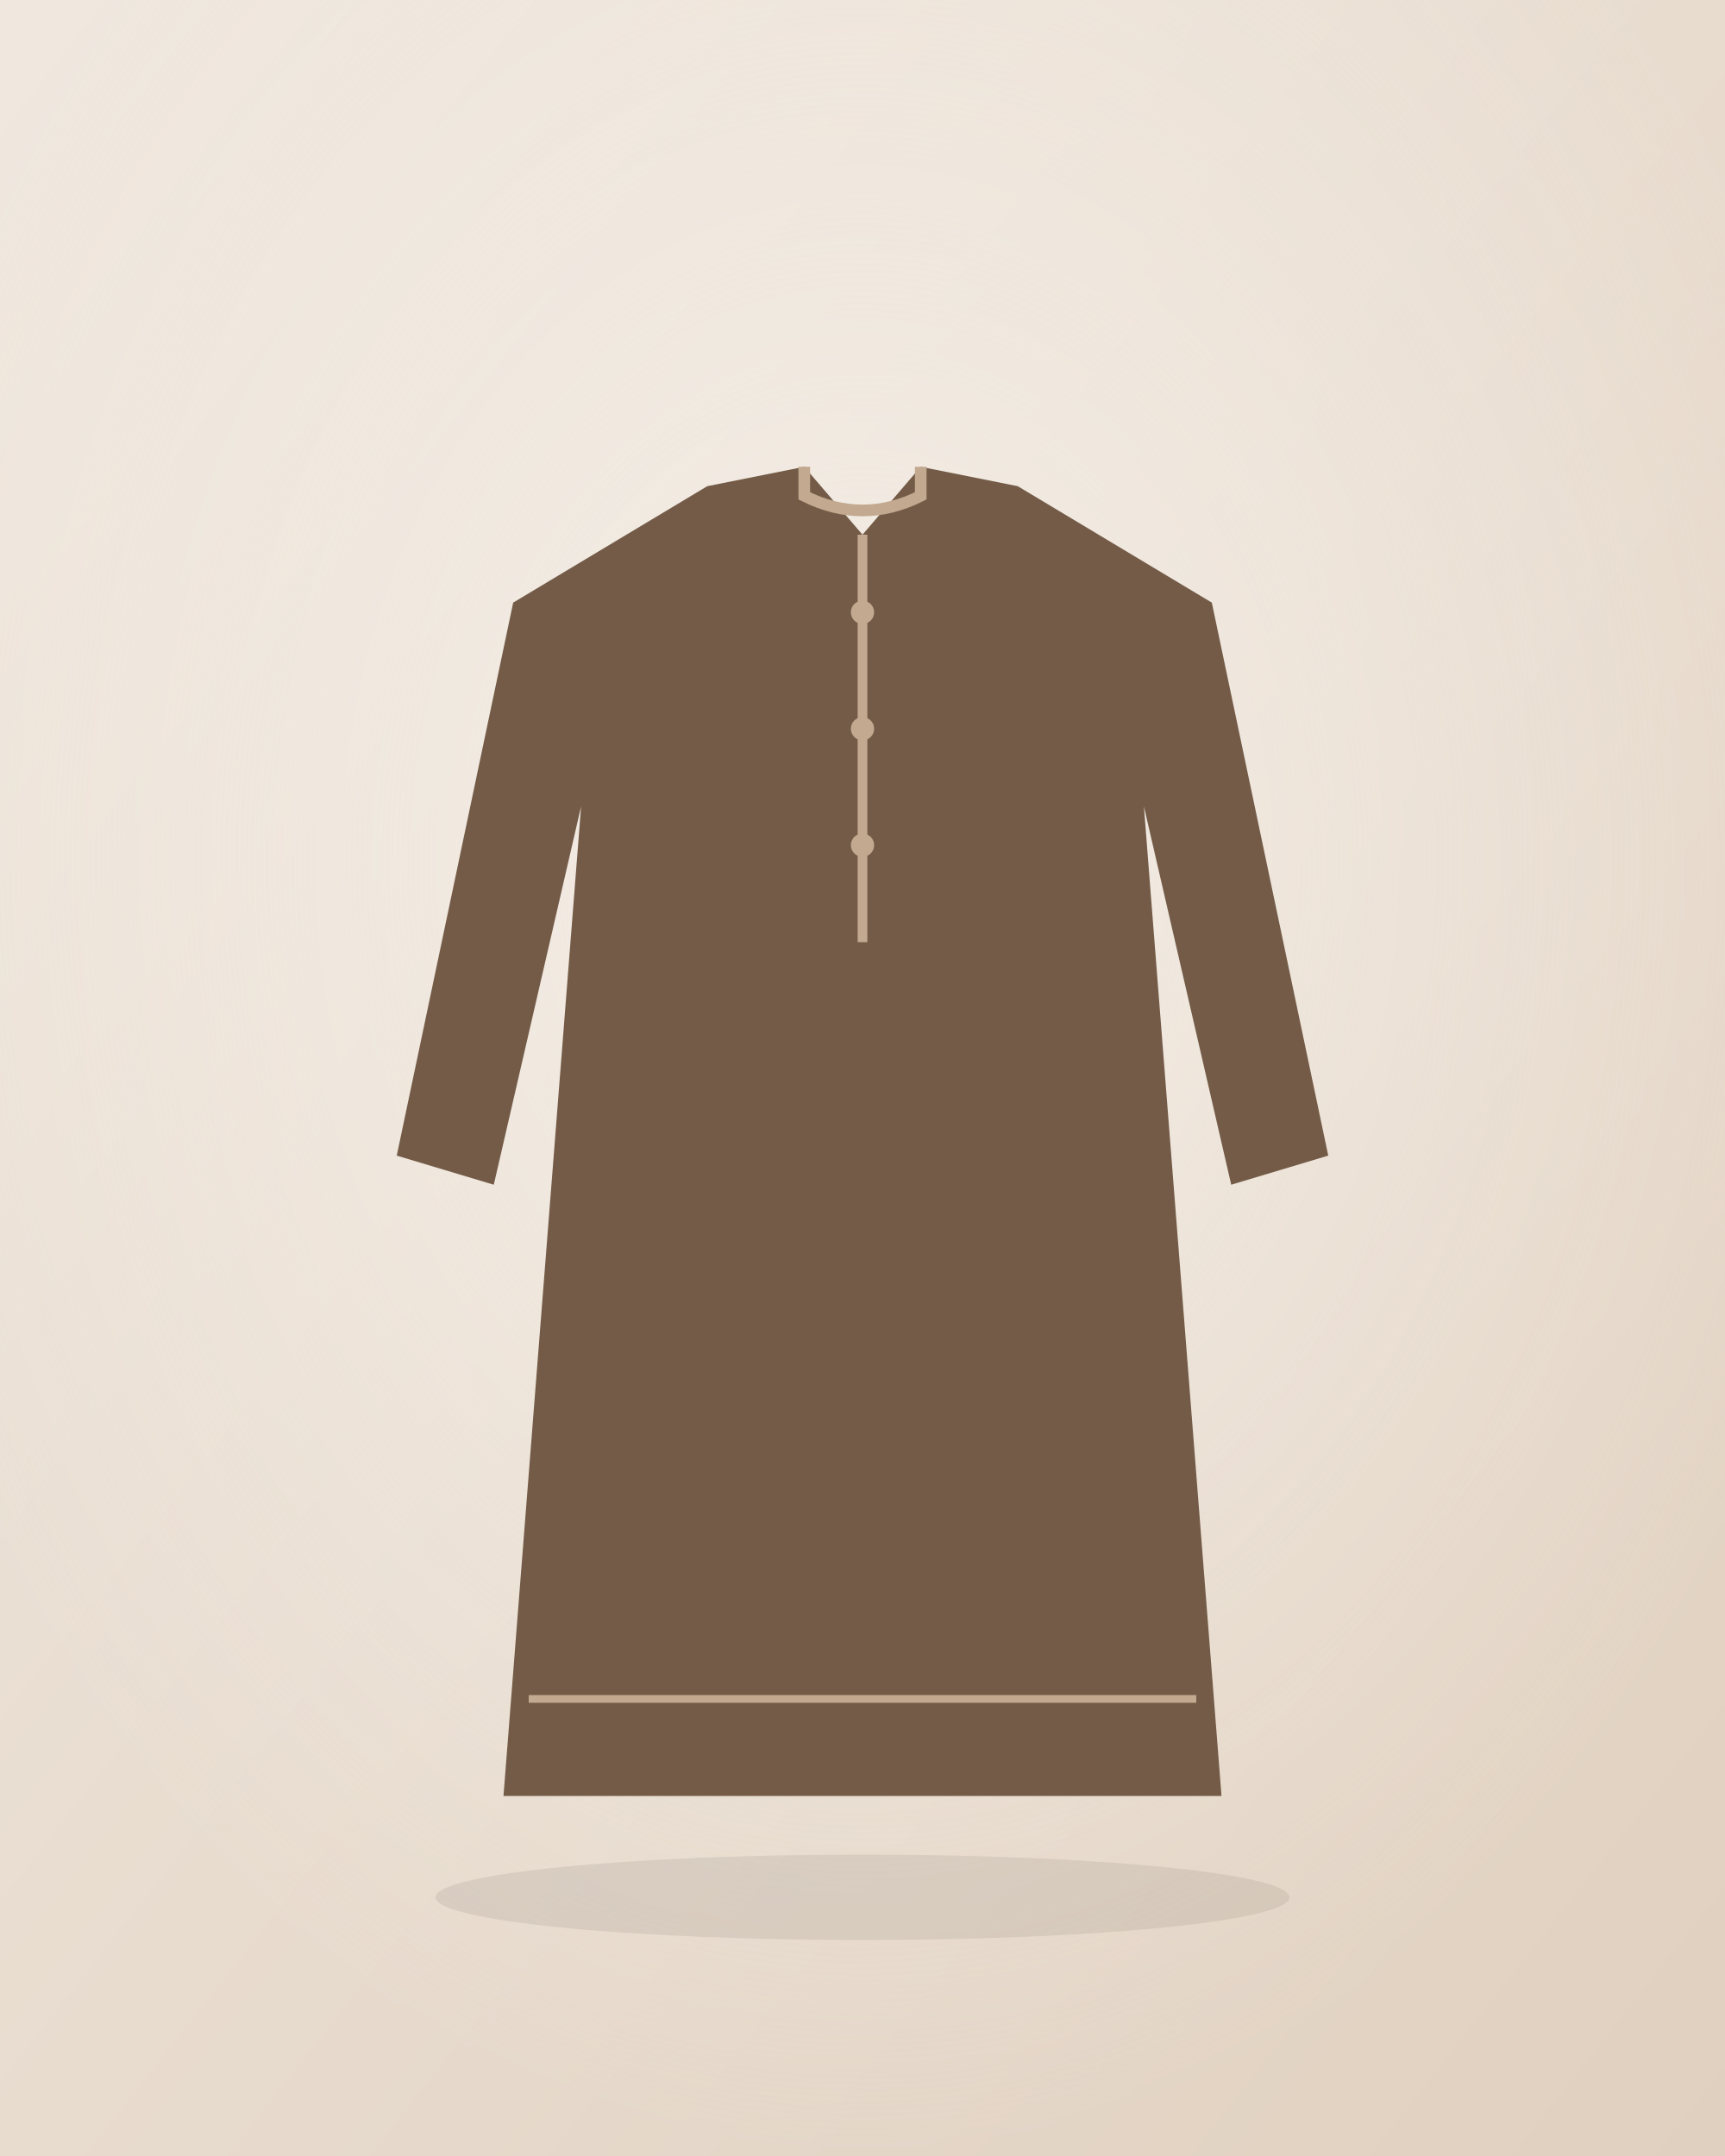
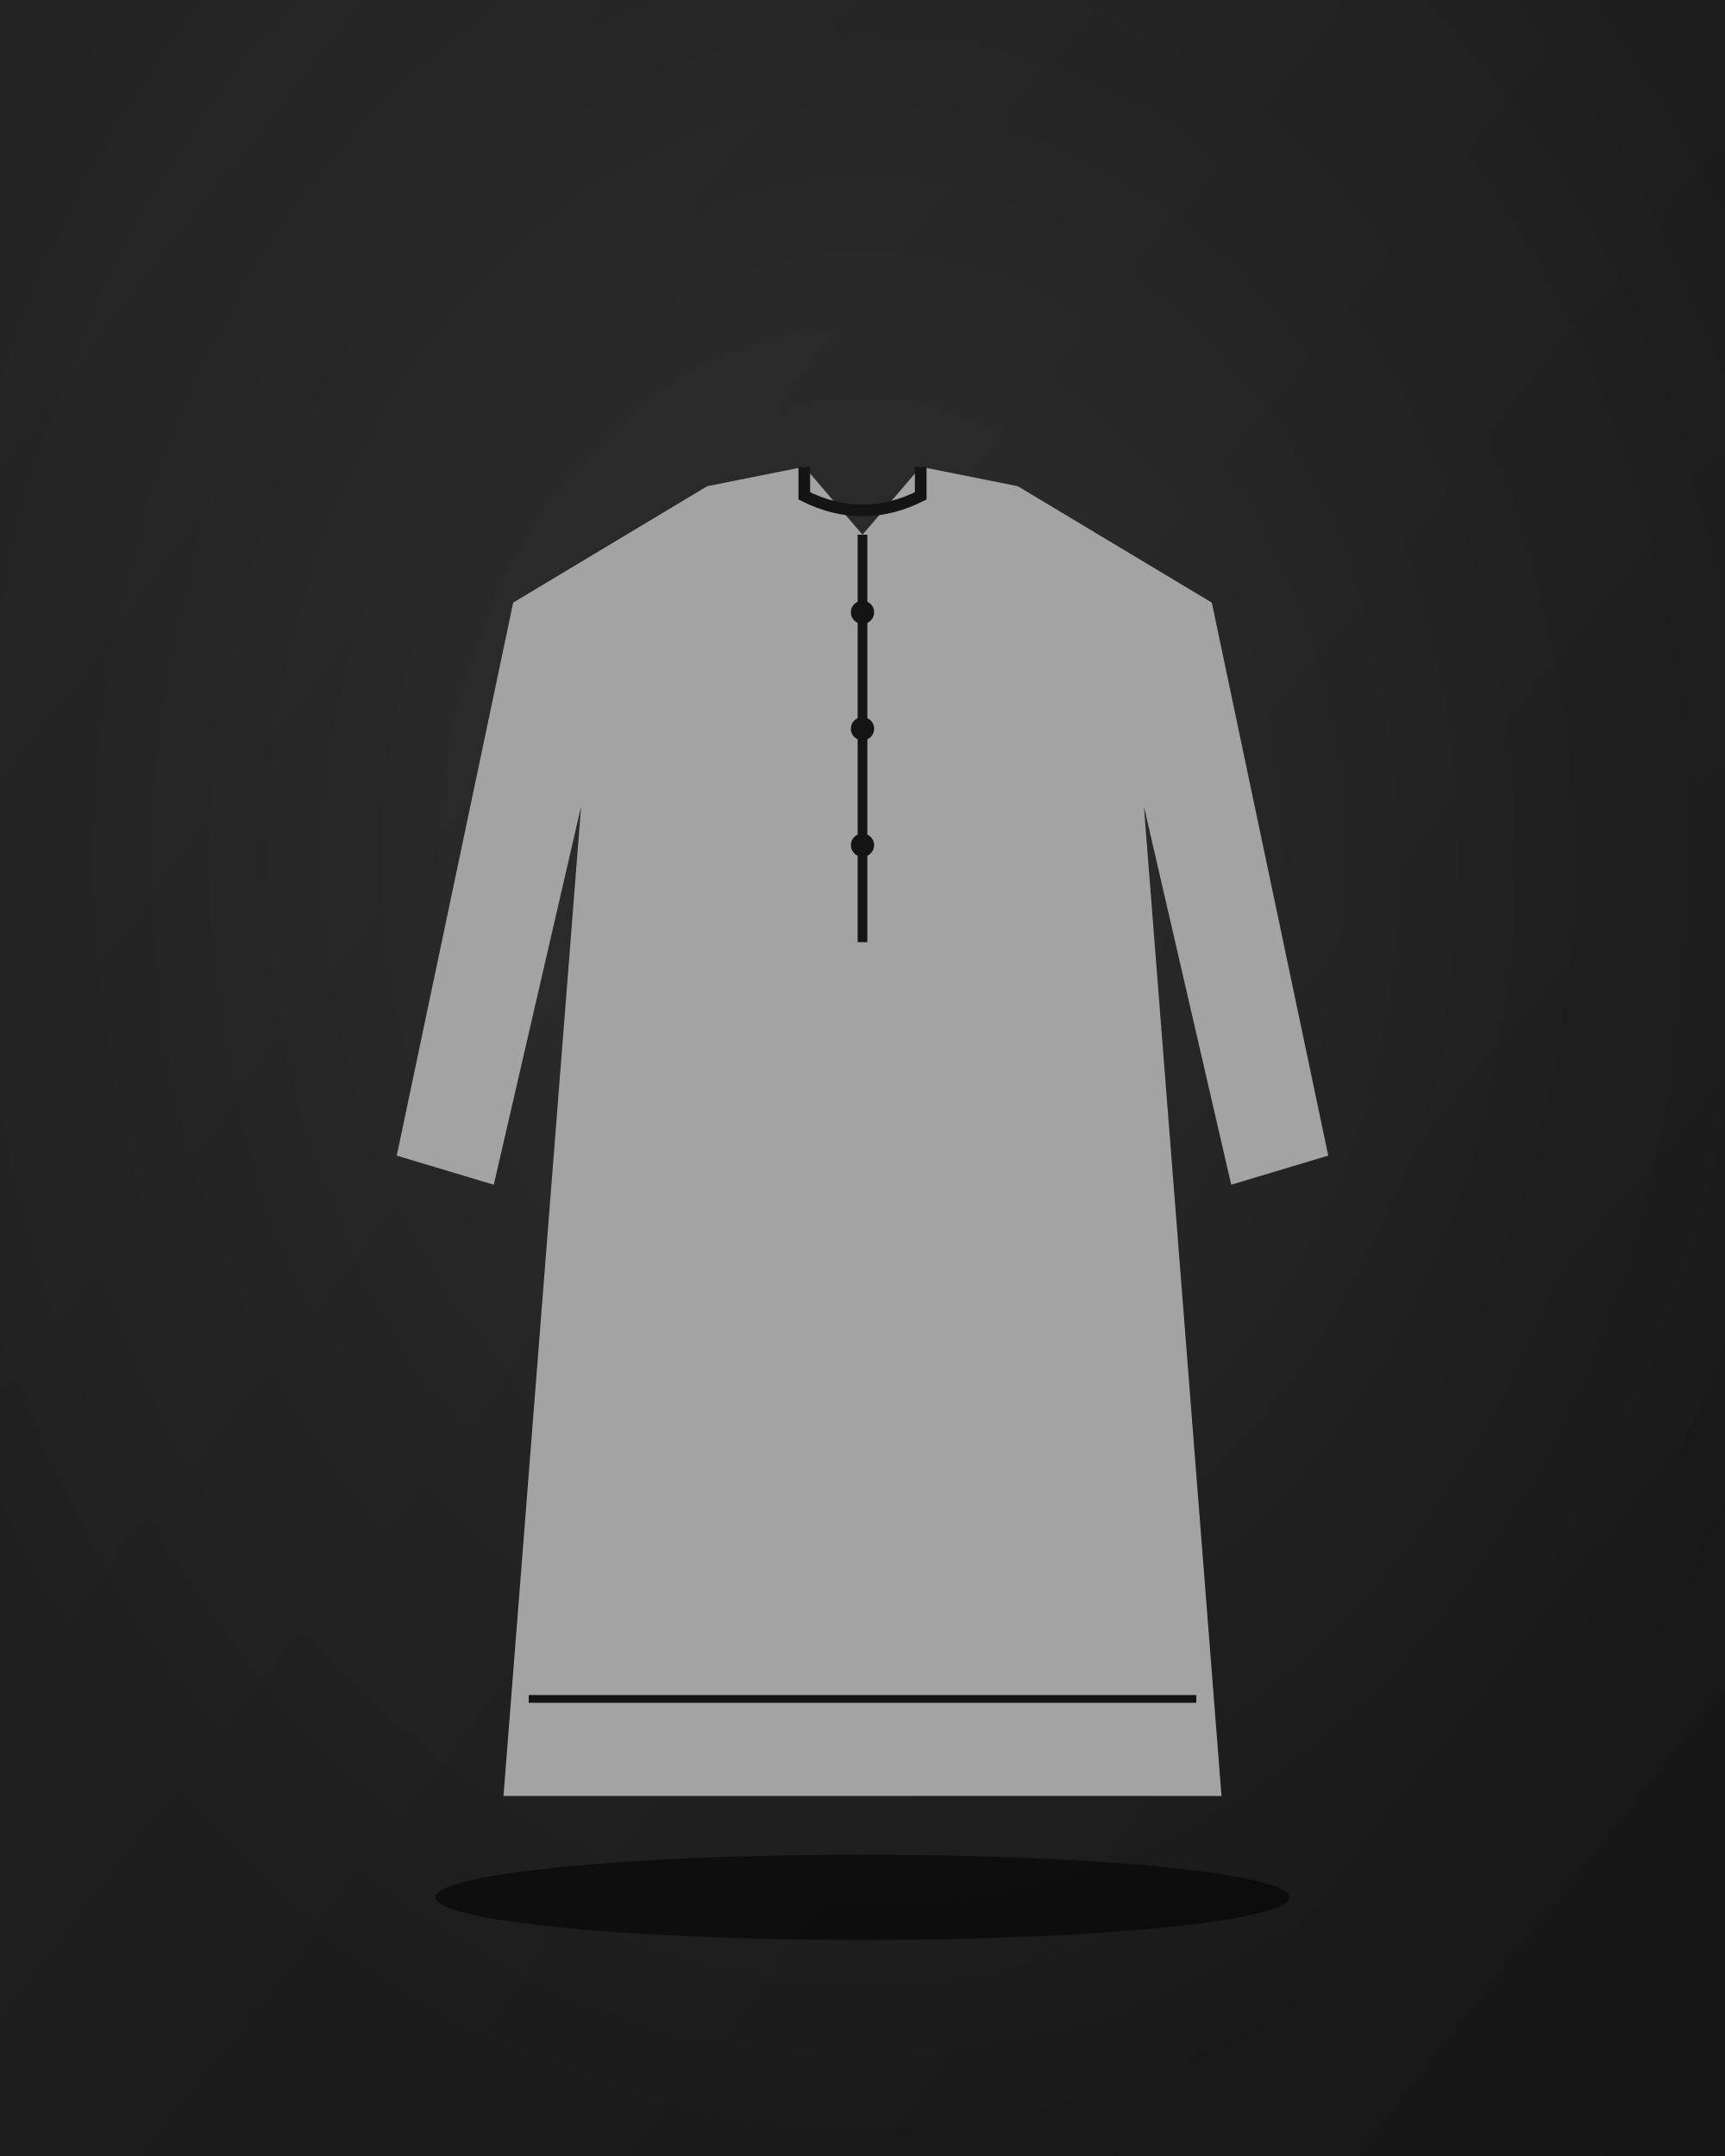
<svg xmlns="http://www.w3.org/2000/svg" viewBox="0 0 800 1000" width="800" height="1000">
  <defs>
    <linearGradient id="bg" x1="0" y1="0" x2="1" y2="1">
-       <stop offset="0" stop-color="#F0E8DF" />
-       <stop offset="1" stop-color="#E0D0BF" />
+       <stop offset="0" stop-color="#242424" />
+       <stop offset="1" stop-color="#161616" />
    </linearGradient>
    <radialGradient id="glow" cx="0.5" cy="0.4" r="0.6">
-       <stop offset="0" stop-color="#F7F2EC" stop-opacity="0.8" />
-       <stop offset="1" stop-color="#F7F2EC" stop-opacity="0" />
+       <stop offset="0" stop-color="#FFFFFF" stop-opacity="0.07" />
+       <stop offset="1" stop-color="#FFFFFF" stop-opacity="0" />
    </radialGradient>
  </defs>
  <rect width="800" height="1000" fill="url(#bg)" />
  <rect width="800" height="1000" fill="url(#glow)" />
-   <ellipse cx="400" cy="880" rx="198" ry="19.8" fill="#4A3A2E" opacity="0.10" />
+   <ellipse cx="400" cy="880" rx="198" ry="19.8" fill="#000000" opacity="0.55" />
  <g transform="translate(0 0) translate(400 500) scale(0.9) translate(-400 -500)">
-     <path fill="#735B47" d="M320 195 L370 185 L400 220 L430 185 L480 195 L580 255 L640 540 L590 555 L545 360 L585 870 L215 870 L255 360 L210 555 L160 540 L220 255 Z" />
-     <path fill="none" stroke="#C2A98F" stroke-width="6" d="M370 185 L370 200 Q400 215 430 200 L430 185" />
-     <path stroke="#C2A98F" stroke-width="5" d="M400 220 L400 430" />
-     <circle cx="400" cy="260" r="6" fill="#C2A98F" />
-     <circle cx="400" cy="320" r="6" fill="#C2A98F" />
-     <circle cx="400" cy="380" r="6" fill="#C2A98F" />
-     <path fill="none" stroke="#C2A98F" stroke-width="4" d="M228 820 L572 820" />
+     <path fill="#A3A3A3" d="M320 195 L370 185 L400 220 L430 185 L480 195 L580 255 L640 540 L590 555 L545 360 L585 870 L215 870 L255 360 L210 555 L160 540 L220 255 Z" />
+     <path fill="none" stroke="#141414" stroke-width="6" d="M370 185 L370 200 Q400 215 430 200 L430 185" />
+     <path stroke="#141414" stroke-width="5" d="M400 220 L400 430" />
+     <circle cx="400" cy="260" r="6" fill="#141414" />
+     <circle cx="400" cy="320" r="6" fill="#141414" />
+     <circle cx="400" cy="380" r="6" fill="#141414" />
+     <path fill="none" stroke="#141414" stroke-width="4" d="M228 820 L572 820" />
  </g>
</svg>
